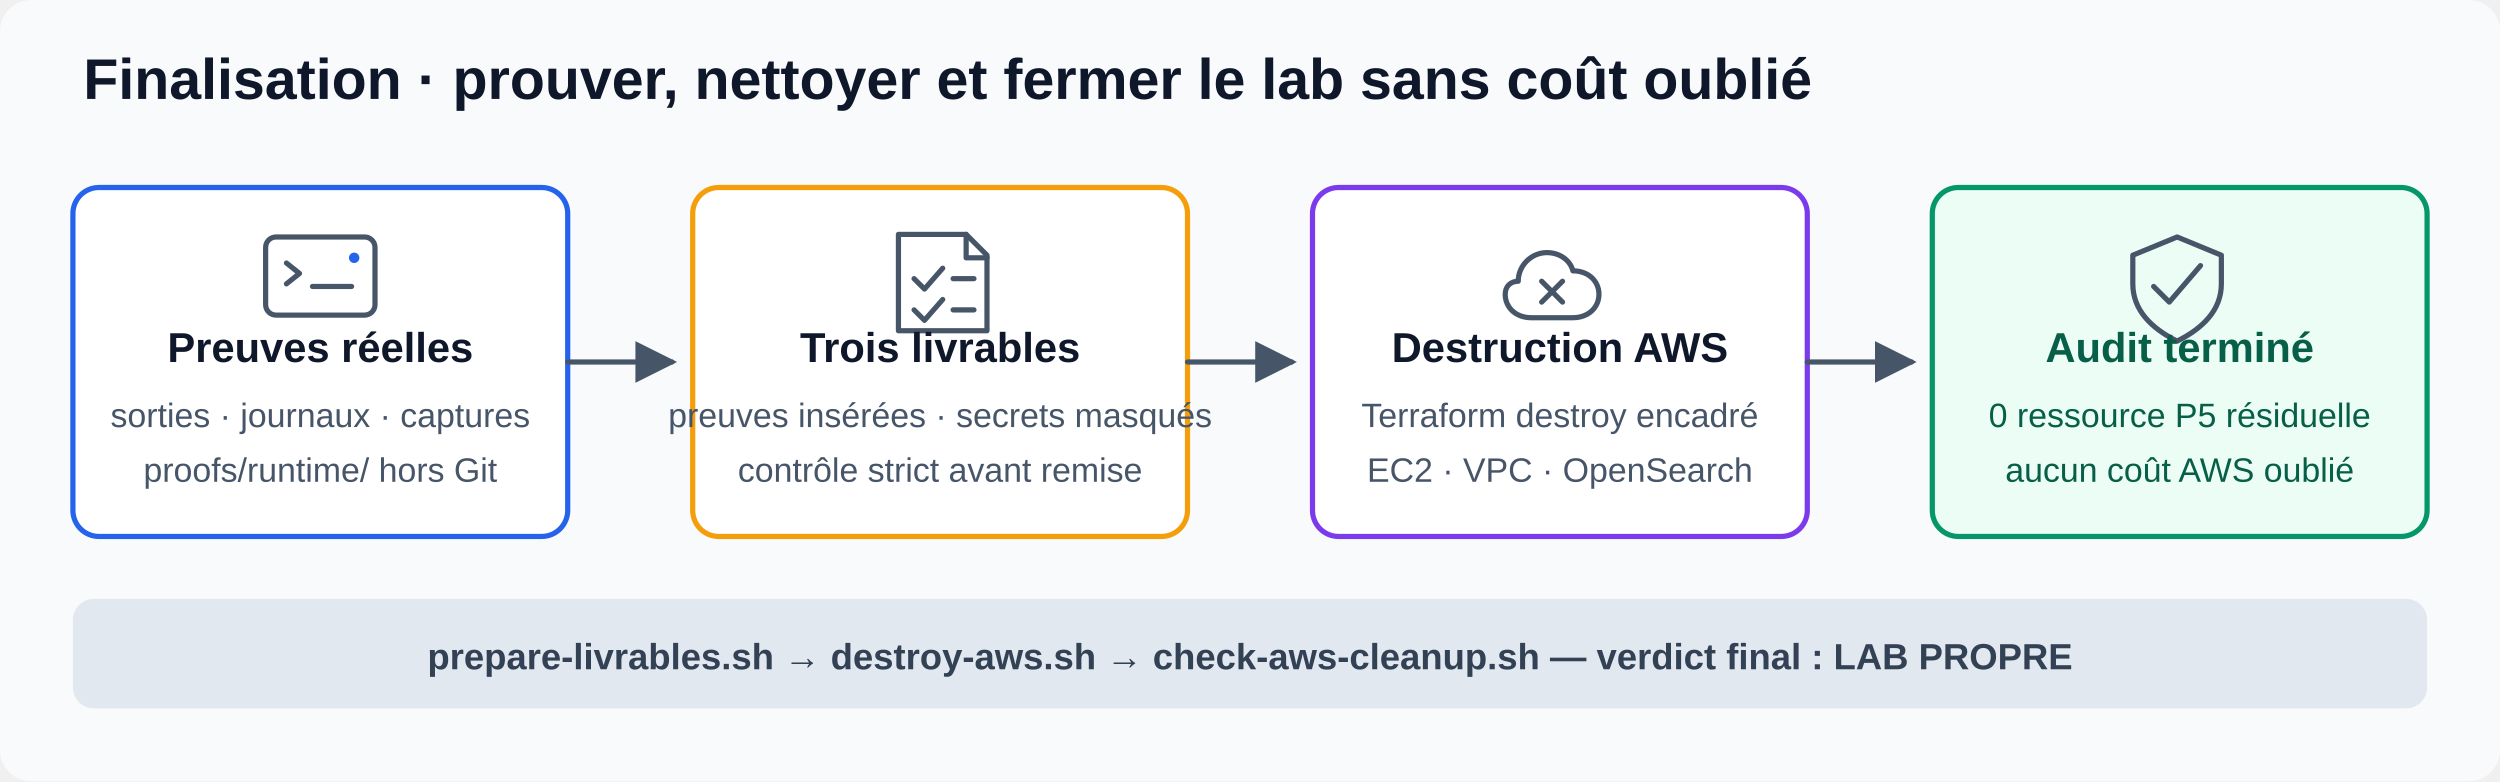
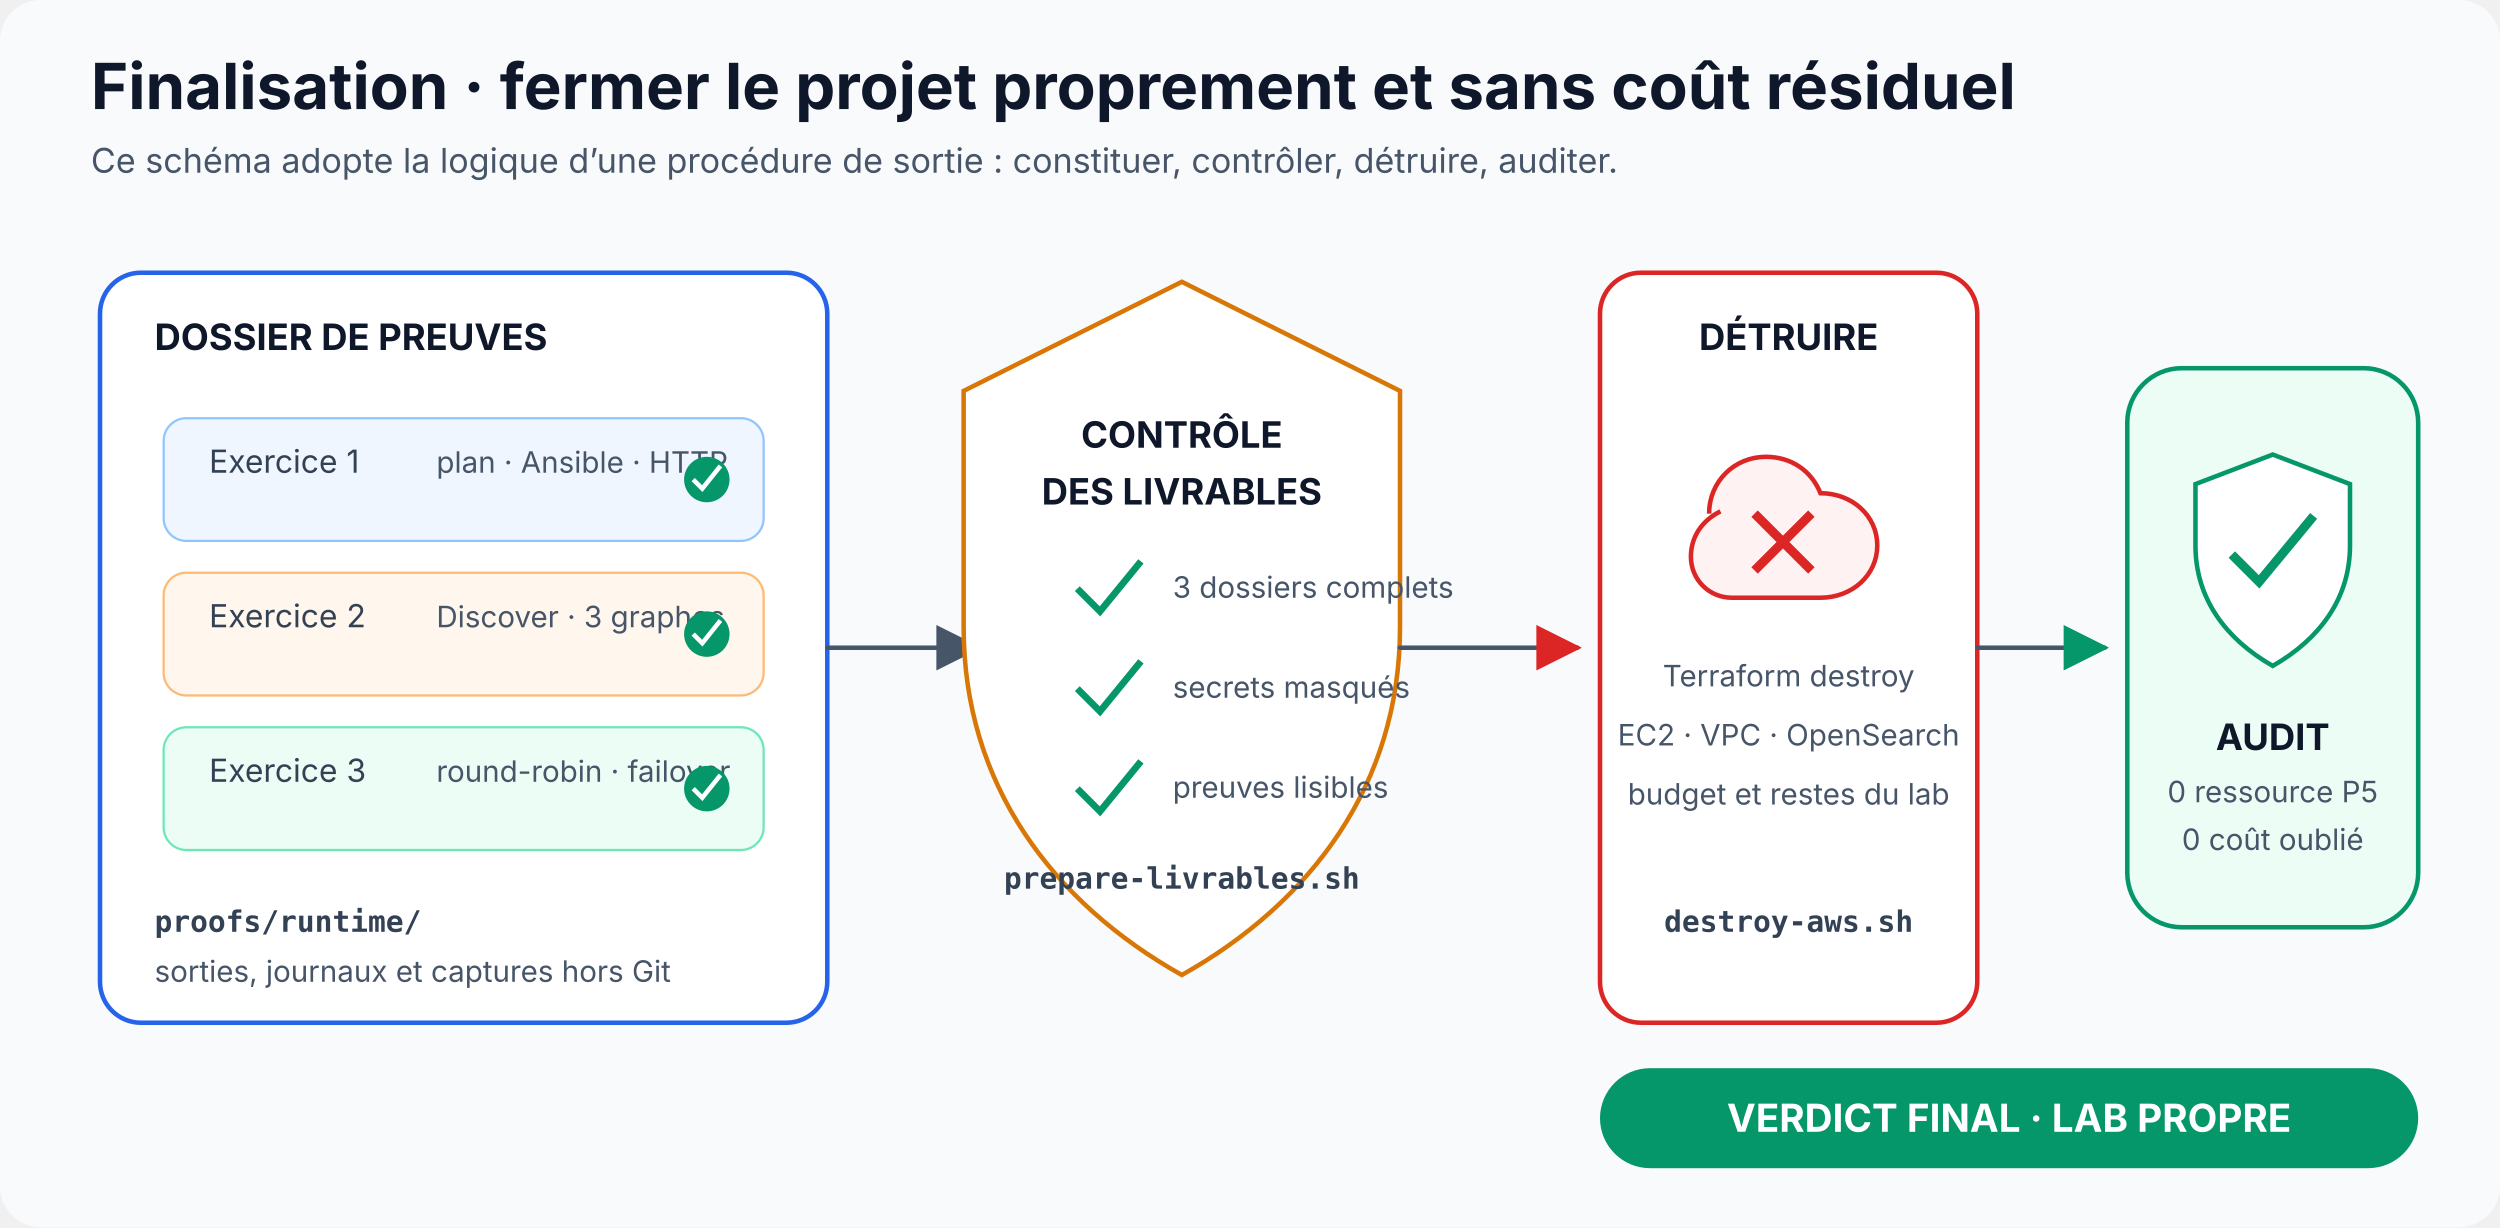
- <svg xmlns="http://www.w3.org/2000/svg" width="960" height="300" viewBox="0 0 960 300" role="img" aria-labelledby="title desc">
+ <svg xmlns="http://www.w3.org/2000/svg" width="1100" height="540" viewBox="0 0 1100 540" role="img" aria-labelledby="title desc">
  <defs>
-     <marker id="arrow" markerWidth="8" markerHeight="8" refX="7" refY="4" orient="auto">
-       <path d="M0 0L8 4L0 8Z" fill="#475569" />
+     <marker id="arrow" markerWidth="10" markerHeight="10" refX="9" refY="5" orient="auto">
+       <path d="M0 0L10 5L0 10Z" fill="#475569" />
+     </marker>
+     <marker id="redArrow" markerWidth="10" markerHeight="10" refX="9" refY="5" orient="auto">
+       <path d="M0 0L10 5L0 10Z" fill="#dc2626" />
+     </marker>
+     <marker id="greenArrow" markerWidth="10" markerHeight="10" refX="9" refY="5" orient="auto">
+       <path d="M0 0L10 5L0 10Z" fill="#059669" />
    </marker>
    <style>
-     .title{font:700 22px Arial,sans-serif;fill:#0f172a}.card-title{font:700 16px Arial,sans-serif;fill:#0f172a}.label{font:13px Arial,sans-serif;fill:#475569}.ok-title{font:700 16px Arial,sans-serif;fill:#065f46}.ok-label{font:13px Arial,sans-serif;fill:#065f46}.line{fill:none;stroke:#475569;stroke-width:2;stroke-linecap:round;stroke-linejoin:round}
-   </style>
+   .title{font:700 28px Inter,Arial,sans-serif;fill:#0f172a}
+   .subtitle{font:15px Inter,Arial,sans-serif;fill:#475569}
+   .section{font:700 16px Inter,Arial,sans-serif;fill:#0f172a}
+   .label{font:14px Inter,Arial,sans-serif;fill:#334155}
+   .small{font:13px Inter,Arial,sans-serif;fill:#475569}
+   .tiny{font:12px Inter,Arial,sans-serif;fill:#64748b}
+   .mono{font:600 13px ui-monospace,SFMono-Regular,Consolas,monospace;fill:#334155}
+   .line{fill:none;stroke:#475569;stroke-width:2;stroke-linecap:round;stroke-linejoin:round}
+   .soft{fill:#f8fafc;stroke:#cbd5e1;stroke-width:1.5}
+   .panel{fill:#fff;stroke:#cbd5e1;stroke-width:1.5}
+ </style>
  </defs>
-   <rect width="960" height="300" rx="12" fill="#f8fafc" />
-   <text x="32" y="38" class="title">Finalisation · prouver, nettoyer et fermer le lab sans coût oublié</text>
-   <g text-anchor="middle">
-     <rect x="28" y="72" width="190" height="134" rx="10" fill="#fff" stroke="#2563eb" stroke-width="2" />
-     <g transform="translate(102 91)" class="line" stroke="#2563eb">
-       <rect x="0" y="0" width="42" height="30" rx="4" />
-       <path d="M8 10l5 4-5 4M18 19h15" />
-       <circle cx="34" cy="8" r="2" fill="#2563eb" stroke="none" />
-     </g>
-     <text x="123" y="139" class="card-title">Preuves réelles</text>
-     <text x="123" y="164" class="label">sorties · journaux · captures</text>
-     <text x="123" y="185" class="label">proofs/runtime/ hors Git</text>
-     <rect x="266" y="72" width="190" height="134" rx="10" fill="#fff" stroke="#f59e0b" stroke-width="2" />
-     <g transform="translate(341 90)" class="line" stroke="#d97706">
-       <path d="M4 0h26l8 8v29H4Z" />
-       <path d="M30 0v9h8" />
-       <path d="M10 17l4 4 7-8M10 29l4 4 7-8" />
-       <line x1="25" y1="17" x2="33" y2="17" />
-       <line x1="25" y1="29" x2="33" y2="29" />
-     </g>
-     <text x="361" y="139" class="card-title">Trois livrables</text>
-     <text x="361" y="164" class="label">preuves insérées · secrets masqués</text>
-     <text x="361" y="185" class="label">contrôle strict avant remise</text>
-     <rect x="504" y="72" width="190" height="134" rx="10" fill="#fff" stroke="#7c3aed" stroke-width="2" />
-     <g transform="translate(578 91)" class="line" stroke="#7c3aed">
-       <path d="M5 17c0-6 5-11 11-11 5 0 9 3 10 7 6 0 10 4 10 9s-4 9-10 9H10C4 31 0 27 0 22c0-3 2-5 5-5Z" />
-       <path d="M14 17l8 8M22 17l-8 8" />
-     </g>
-     <text x="599" y="139" class="card-title">Destruction AWS</text>
-     <text x="599" y="164" class="label">Terraform destroy encadré</text>
-     <text x="599" y="185" class="label">EC2 · VPC · OpenSearch</text>
-     <rect x="742" y="72" width="190" height="134" rx="10" fill="#ecfdf5" stroke="#059669" stroke-width="2" />
-     <g transform="translate(816 91)" class="line" stroke="#059669">
-       <path d="M20 0l17 7v11c0 10-7 17-17 22C10 35 3 28 3 18V7Z" />
-       <path d="M11 19l6 6 12-14" />
-     </g>
-     <text x="837" y="139" class="ok-title">Audit terminé</text>
-     <text x="837" y="164" class="ok-label">0 ressource P5 résiduelle</text>
-     <text x="837" y="185" class="ok-label">aucun coût AWS oublié</text>
+   <rect width="1100" height="540" rx="18" fill="#f8fafc" />
+   <text x="40" y="48" class="title">Finalisation · fermer le projet proprement et sans coût résiduel</text>
+   <text x="40" y="76" class="subtitle">Ce schéma adopte la logique d’une procédure de sortie : constituer, contrôler, détruire, auditer.</text>
+   <rect x="44" y="120" width="320" height="330" rx="18" fill="#fff" stroke="#2563eb" stroke-width="2" />
+   <text x="68" y="154" class="section" fill="#1d4ed8">DOSSIER DE PREUVES</text>
+   <g>
+     <rect x="72" y="184" width="264" height="54" rx="10" fill="#eff6ff" stroke="#93c5fd" />
+     <text x="92" y="208" class="label">Exercice 1</text>
+     <text x="192" y="208" class="small">plan · Ansible · HTTP</text>
+     <circle cx="311" cy="211" r="10" fill="#059669" />
+     <path d="M305 211l4 4 8-10" fill="none" stroke="#fff" stroke-width="2" />
+     <rect x="72" y="252" width="264" height="54" rx="10" fill="#fff7ed" stroke="#fdba74" />
+     <text x="92" y="276" class="label">Exercice 2</text>
+     <text x="192" y="276" class="small">Discover · 3 graphes</text>
+     <circle cx="311" cy="279" r="10" fill="#059669" />
+     <path d="M305 279l4 4 8-10" fill="none" stroke="#fff" stroke-width="2" />
+     <rect x="72" y="320" width="264" height="54" rx="10" fill="#ecfdf5" stroke="#6ee7b7" />
+     <text x="92" y="344" class="label">Exercice 3</text>
+     <text x="192" y="344" class="small">round-robin · failover</text>
+     <circle cx="311" cy="347" r="10" fill="#059669" />
+     <path d="M305 347l4 4 8-10" fill="none" stroke="#fff" stroke-width="2" />
  </g>
-   <g class="line" marker-end="url(#arrow)">
-     <line x1="218" y1="139" x2="258" y2="139" />
-     <line x1="456" y1="139" x2="496" y2="139" />
-     <line x1="694" y1="139" x2="734" y2="139" />
+   <text x="68" y="410" class="mono">proofs/runtime/</text>
+   <text x="68" y="432" class="small">sorties, journaux et captures hors Git</text>
+   <path d="M364 285H430" class="line" marker-end="url(#arrow)" />
+   <path d="M520 124l96 48v104c0 69-39 121-96 153-57-32-96-84-96-153V172Z" fill="#fff" stroke="#d97706" stroke-width="2" />
+   <text x="520" y="197" text-anchor="middle" class="section">CONTRÔLE</text>
+   <text x="520" y="222" text-anchor="middle" class="section">DES LIVRABLES</text>
+   <path d="M474 259l10 10 18-22M474 303l10 10 18-22M474 347l10 10 18-22" fill="none" stroke="#059669" stroke-width="3" />
+   <text x="516" y="263" class="small">3 dossiers complets</text>
+   <text x="516" y="307" class="small">secrets masqués</text>
+   <text x="516" y="351" class="small">preuves lisibles</text>
+   <text x="520" y="391" text-anchor="middle" class="mono">prepare-livrables.sh</text>
+   <path d="M616 285H694" class="line" marker-end="url(#redArrow)" />
+   <rect x="704" y="120" width="166" height="330" rx="18" fill="#fff" stroke="#dc2626" stroke-width="2" />
+   <text x="787" y="154" text-anchor="middle" class="section" fill="#b91c1c">DÉTRUIRE</text>
+   <g transform="translate(744 184)">
+     <path d="M8 42c0-14 11-25 25-25 11 0 20 6 24 16 14 0 25 10 25 23s-11 23-25 23H18C8 79 0 71 0 61c0-9 5-16 13-20" fill="#fef2f2" stroke="#dc2626" stroke-width="2" />
+     <path d="M28 42l25 25M53 42L28 67" stroke="#dc2626" stroke-width="4" />
  </g>
-   <rect x="28" y="230" width="904" height="42" rx="8" fill="#e2e8f0" />
-   <text x="480" y="257" text-anchor="middle" font-family="Arial,sans-serif" font-size="14" font-weight="700" fill="#334155">prepare-livrables.sh → destroy-aws.sh → check-aws-cleanup.sh — verdict final : LAB PROPRE</text>
+   <text x="787" y="302" text-anchor="middle" class="small">Terraform destroy</text>
+   <text x="787" y="328" text-anchor="middle" class="small">EC2 · VPC · OpenSearch</text>
+   <text x="787" y="354" text-anchor="middle" class="small">budget et restes du lab</text>
+   <text x="787" y="410" text-anchor="middle" class="mono">destroy-aws.sh</text>
+   <path d="M870 285H926" class="line" marker-end="url(#greenArrow)" />
+   <rect x="936" y="162" width="128" height="246" rx="24" fill="#ecfdf5" stroke="#059669" stroke-width="2" />
+   <path d="M1000 200l34 13v27c0 23-13 41-34 53-21-12-34-30-34-53v-27Z" fill="#fff" stroke="#059669" stroke-width="2" />
+   <path d="M982 244l12 12 24-29" fill="none" stroke="#059669" stroke-width="4" />
+   <text x="1000" y="330" text-anchor="middle" class="section" fill="#047857">AUDIT</text>
+   <text x="1000" y="353" text-anchor="middle" class="small" fill="#047857">0 ressource P5</text>
+   <text x="1000" y="374" text-anchor="middle" class="small" fill="#047857">0 coût oublié</text>
+   <rect x="704" y="470" width="360" height="44" rx="22" fill="#059669" />
+   <text x="884" y="498" text-anchor="middle" font-family="Inter,Arial" font-size="17" font-weight="700" fill="#fff">VERDICT FINAL · LAB PROPRE</text>
</svg>
